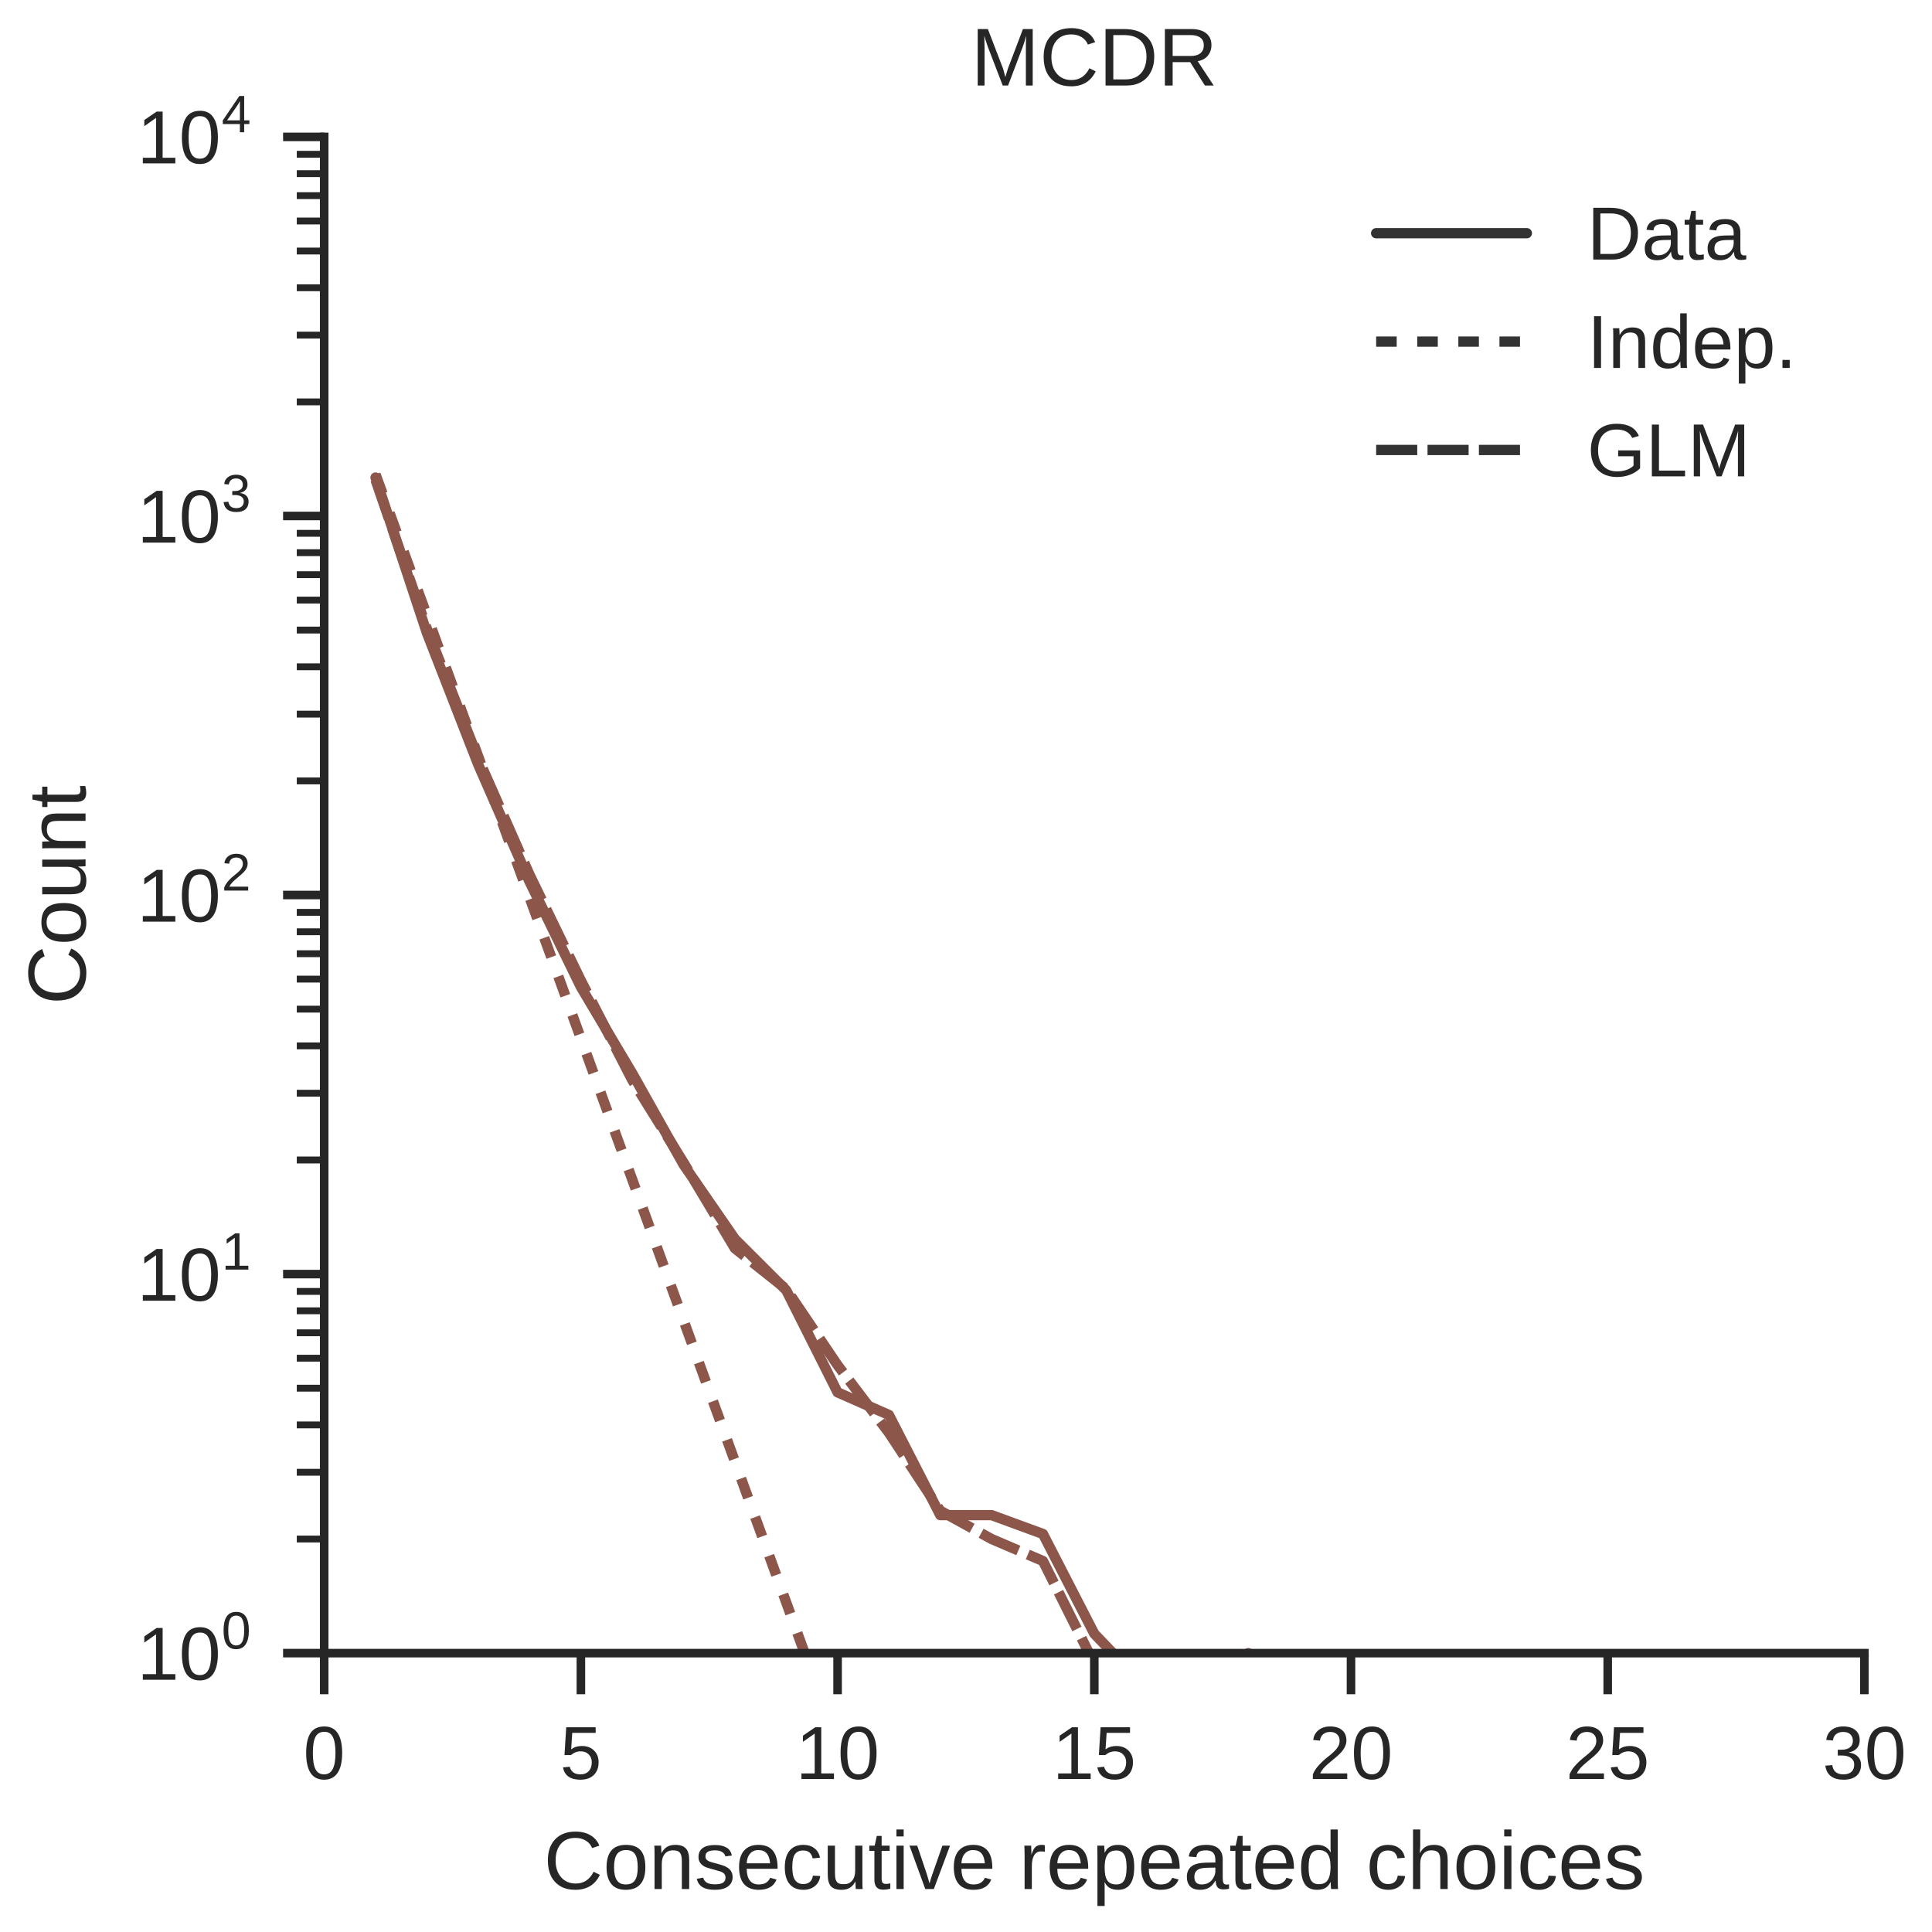
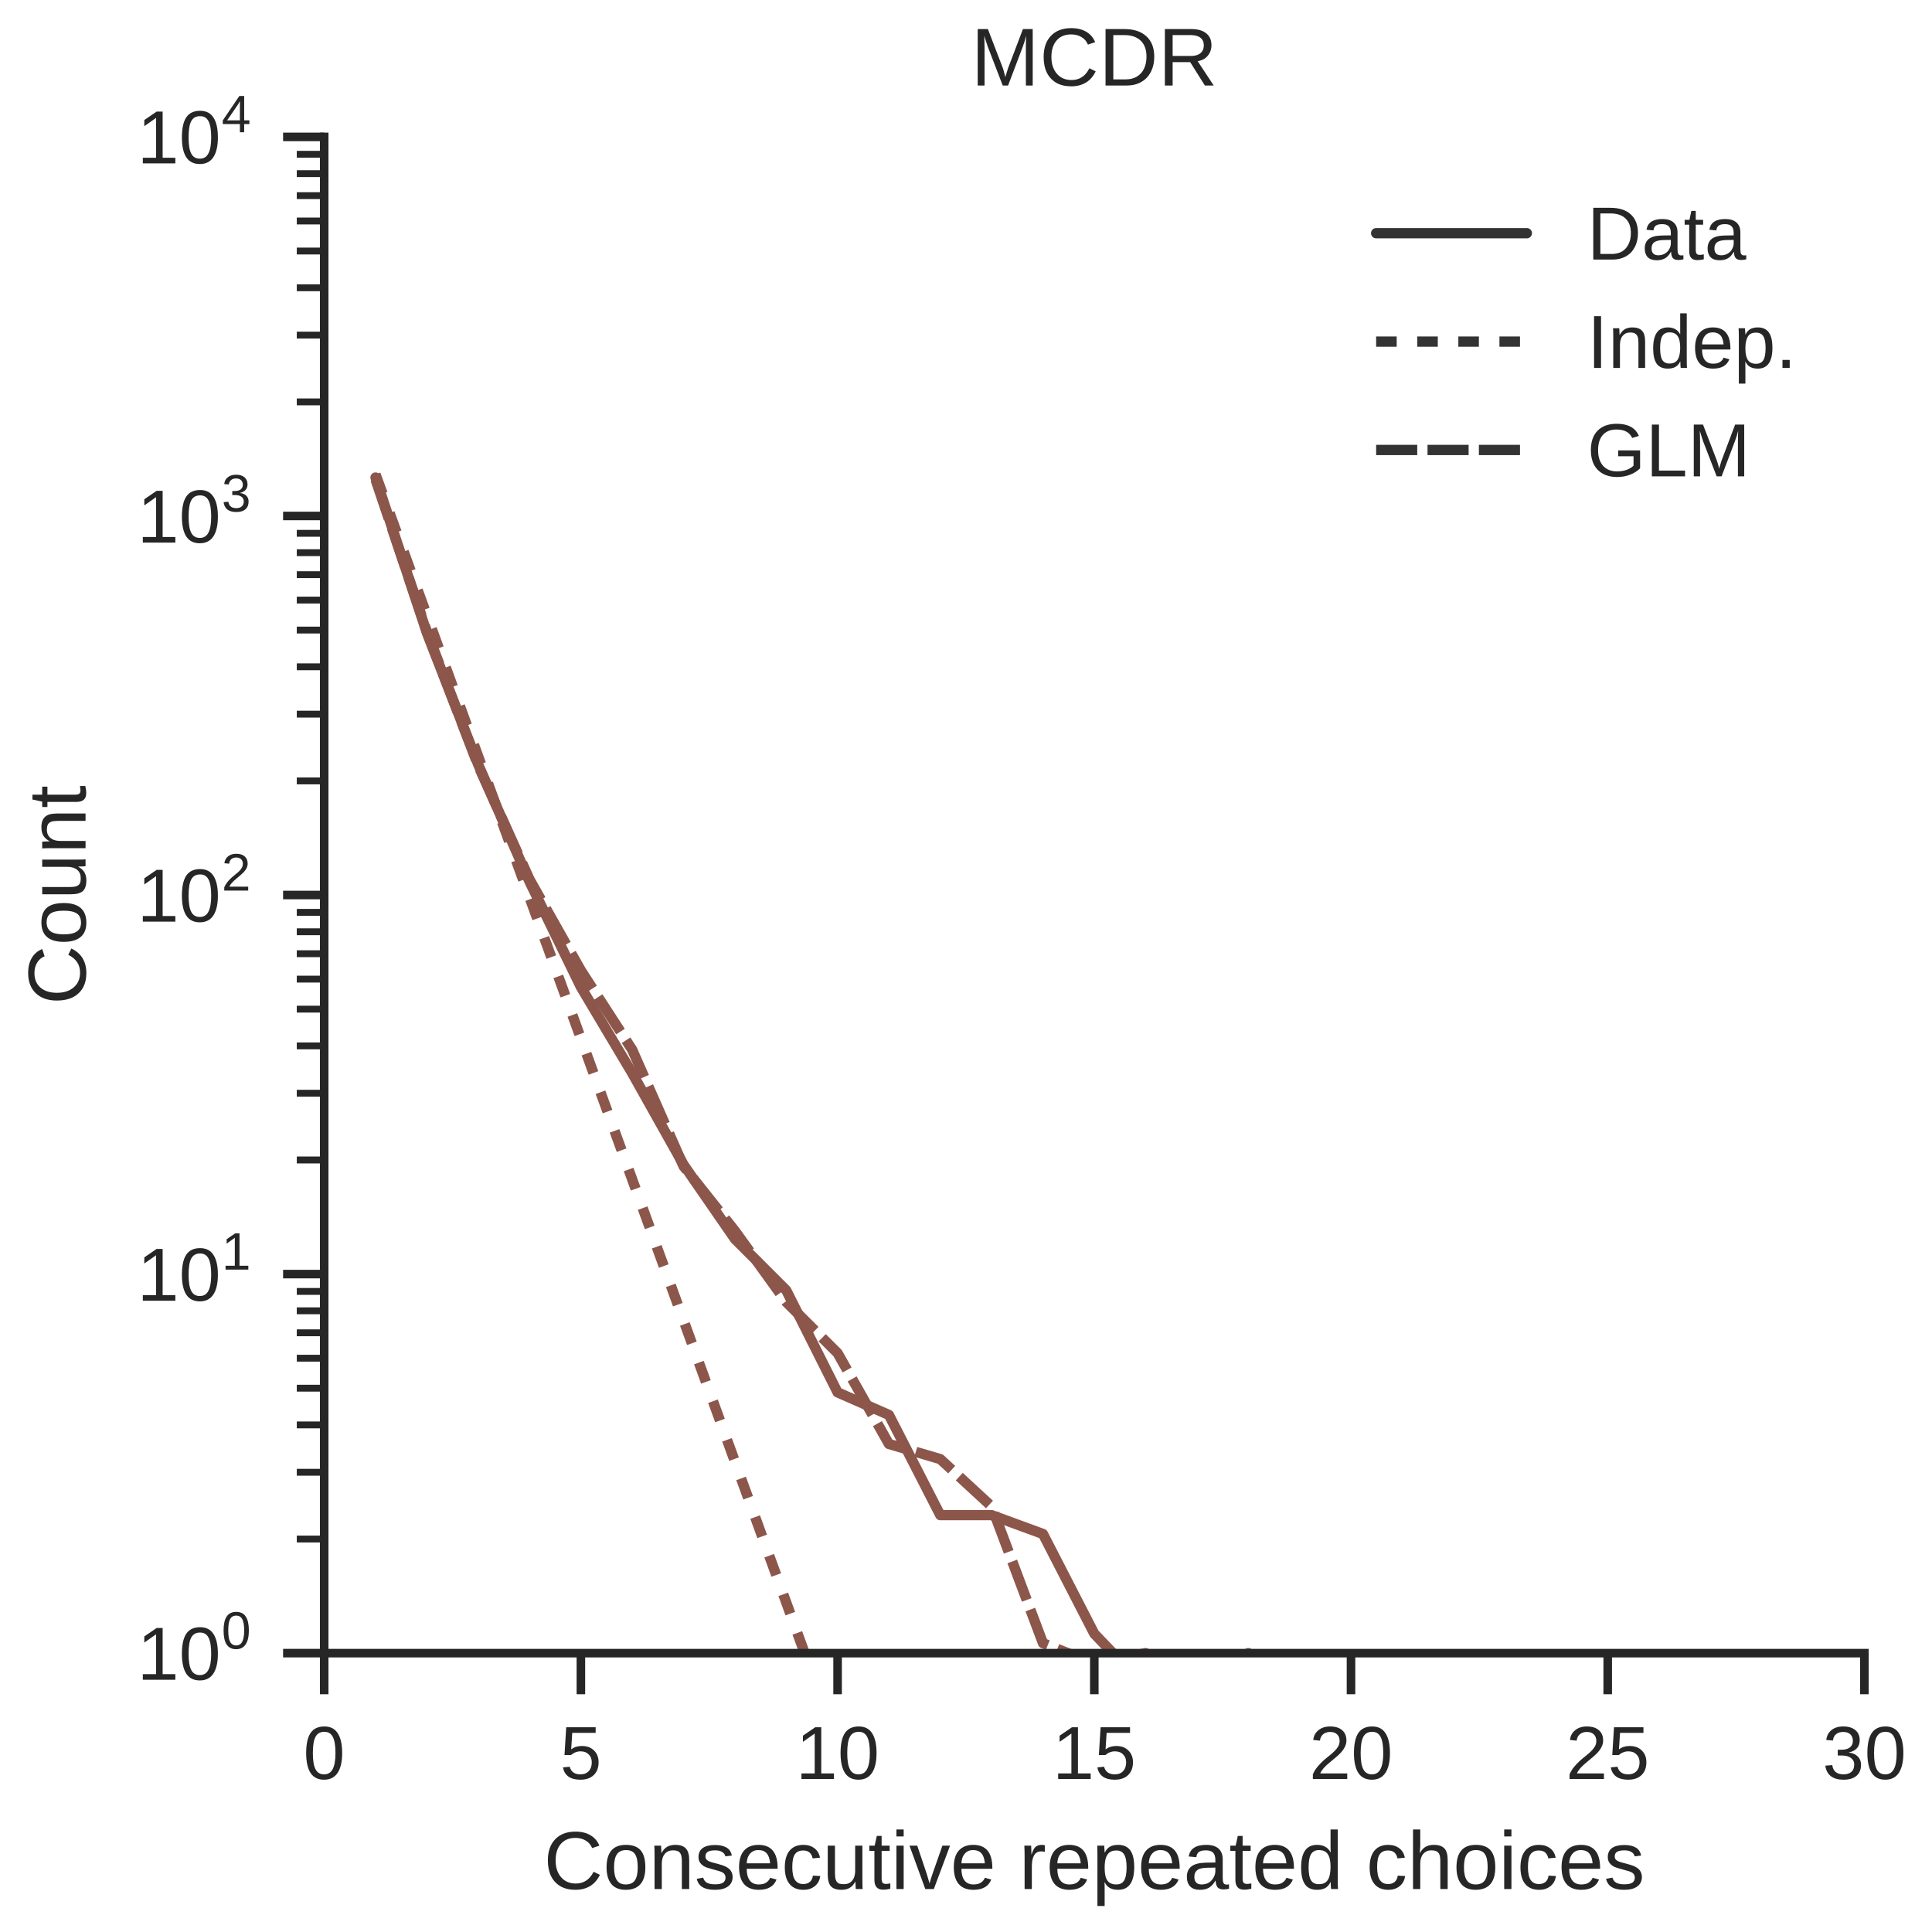
<svg xmlns="http://www.w3.org/2000/svg" xmlns:xlink="http://www.w3.org/1999/xlink" width="225.638pt" height="225.638pt" viewBox="0 0 225.638 225.638" version="1.1">
  <defs>
    <style type="text/css">*{stroke-linejoin: round; stroke-linecap: butt}</style>
  </defs>
  <g id="figure_1">
    <g id="patch_1">
      <path d="M 0 225.638  L 225.638 225.638  L 225.638 0  L 0 0  z " style="fill: #ffffff" />
    </g>
    <g id="axes_1">
      <g id="patch_2">
        <path d="M 37.862 193.07  L 217.744 193.07  L 217.744 15.989  L 37.862 15.989  z " style="fill: #ffffff" />
      </g>
      <g id="matplotlib.axis_1">
        <g id="xtick_1">
          <g id="line2d_1">
            <defs>
-               <path id="m9d3beb8668" d="M 0 0  L 0 4.8  " style="stroke: #262626" />
+               <path id="mf1fe4b63e2" d="M 0 0  L 0 4.8  " style="stroke: #262626" />
            </defs>
            <g>
-               <use xlink:href="#m9d3beb8668" x="37.862" y="193.07" style="fill: #262626; stroke: #262626" />
+               <use xlink:href="#mf1fe4b63e2" x="37.862" y="193.07" style="fill: #262626; stroke: #262626" />
            </g>
          </g>
          <g id="text_1">
            <text style="font-size: 8.8px; font-family: 'Arial', 'DejaVu Sans', 'Liberation Sans', 'Bitstream Vera Sans', sans-serif; text-anchor: middle; fill: #262626" x="37.862" y="207.776" transform="rotate(-0 37.86162 207.7762)">0</text>
          </g>
        </g>
        <g id="xtick_2">
          <g id="line2d_2">
            <g>
-               <use xlink:href="#m9d3beb8668" x="67.842" y="193.07" style="fill: #262626; stroke: #262626" />
+               <use xlink:href="#mf1fe4b63e2" x="67.842" y="193.07" style="fill: #262626; stroke: #262626" />
            </g>
          </g>
          <g id="text_2">
            <text style="font-size: 8.8px; font-family: 'Arial', 'DejaVu Sans', 'Liberation Sans', 'Bitstream Vera Sans', sans-serif; text-anchor: middle; fill: #262626" x="67.842" y="207.776" transform="rotate(-0 67.842 207.7762)">5</text>
          </g>
        </g>
        <g id="xtick_3">
          <g id="line2d_3">
            <g>
-               <use xlink:href="#m9d3beb8668" x="97.822" y="193.07" style="fill: #262626; stroke: #262626" />
+               <use xlink:href="#mf1fe4b63e2" x="97.822" y="193.07" style="fill: #262626; stroke: #262626" />
            </g>
          </g>
          <g id="text_3">
            <text style="font-size: 8.8px; font-family: 'Arial', 'DejaVu Sans', 'Liberation Sans', 'Bitstream Vera Sans', sans-serif; text-anchor: middle; fill: #262626" x="97.822" y="207.776" transform="rotate(-0 97.82239 207.7762)">10</text>
          </g>
        </g>
        <g id="xtick_4">
          <g id="line2d_4">
            <g>
-               <use xlink:href="#m9d3beb8668" x="127.803" y="193.07" style="fill: #262626; stroke: #262626" />
+               <use xlink:href="#mf1fe4b63e2" x="127.803" y="193.07" style="fill: #262626; stroke: #262626" />
            </g>
          </g>
          <g id="text_4">
            <text style="font-size: 8.8px; font-family: 'Arial', 'DejaVu Sans', 'Liberation Sans', 'Bitstream Vera Sans', sans-serif; text-anchor: middle; fill: #262626" x="127.803" y="207.776" transform="rotate(-0 127.8028 207.7762)">15</text>
          </g>
        </g>
        <g id="xtick_5">
          <g id="line2d_5">
            <g>
-               <use xlink:href="#m9d3beb8668" x="157.783" y="193.07" style="fill: #262626; stroke: #262626" />
+               <use xlink:href="#mf1fe4b63e2" x="157.783" y="193.07" style="fill: #262626; stroke: #262626" />
            </g>
          </g>
          <g id="text_5">
            <text style="font-size: 8.8px; font-family: 'Arial', 'DejaVu Sans', 'Liberation Sans', 'Bitstream Vera Sans', sans-serif; text-anchor: middle; fill: #262626" x="157.783" y="207.776" transform="rotate(-0 157.7832 207.7762)">20</text>
          </g>
        </g>
        <g id="xtick_6">
          <g id="line2d_6">
            <g>
-               <use xlink:href="#m9d3beb8668" x="187.764" y="193.07" style="fill: #262626; stroke: #262626" />
+               <use xlink:href="#mf1fe4b63e2" x="187.764" y="193.07" style="fill: #262626; stroke: #262626" />
            </g>
          </g>
          <g id="text_6">
            <text style="font-size: 8.8px; font-family: 'Arial', 'DejaVu Sans', 'Liberation Sans', 'Bitstream Vera Sans', sans-serif; text-anchor: middle; fill: #262626" x="187.764" y="207.776" transform="rotate(-0 187.7635 207.7762)">25</text>
          </g>
        </g>
        <g id="xtick_7">
          <g id="line2d_7">
            <g>
-               <use xlink:href="#m9d3beb8668" x="217.744" y="193.07" style="fill: #262626; stroke: #262626" />
+               <use xlink:href="#mf1fe4b63e2" x="217.744" y="193.07" style="fill: #262626; stroke: #262626" />
            </g>
          </g>
          <g id="text_7">
            <text style="font-size: 8.8px; font-family: 'Arial', 'DejaVu Sans', 'Liberation Sans', 'Bitstream Vera Sans', sans-serif; text-anchor: middle; fill: #262626" x="217.744" y="207.776" transform="rotate(-0 217.7439 207.7762)">30</text>
          </g>
        </g>
        <g id="text_8">
          <text style="font-size: 9.6px; font-family: 'Arial', 'DejaVu Sans', 'Liberation Sans', 'Bitstream Vera Sans', sans-serif; text-anchor: middle; fill: #262626" x="127.803" y="220.617" transform="rotate(-0 127.8028 220.6172)">Consecutive repeated choices</text>
        </g>
      </g>
      <g id="matplotlib.axis_2">
        <g id="ytick_1">
          <g id="line2d_8">
            <defs>
-               <path id="mc36641fb5c" d="M 0 0  L -4.8 0  " style="stroke: #262626" />
+               <path id="m8df2a6d522" d="M 0 0  L -4.8 0  " style="stroke: #262626" />
            </defs>
            <g>
-               <use xlink:href="#mc36641fb5c" x="37.862" y="193.07" style="fill: #262626; stroke: #262626" />
+               <use xlink:href="#m8df2a6d522" x="37.862" y="193.07" style="fill: #262626; stroke: #262626" />
            </g>
          </g>
          <g id="text_9">
            <g style="fill: #262626" transform="translate(16.00962 197.1176)">
              <text>
                <tspan x="0" y="-0.936" style="font-size: 8.8px; font-family: 'Arial'; fill: #262626">1</tspan>
                <tspan x="4.892" y="-0.936" style="font-size: 8.8px; font-family: 'Arial'; fill: #262626">0</tspan>
                <tspan x="9.869" y="-4.57" style="font-size: 6.16px; font-family: 'Arial'; fill: #262626">0</tspan>
              </text>
            </g>
          </g>
        </g>
        <g id="ytick_2">
          <g id="line2d_9">
            <g>
-               <use xlink:href="#mc36641fb5c" x="37.862" y="148.8" style="fill: #262626; stroke: #262626" />
+               <use xlink:href="#m8df2a6d522" x="37.862" y="148.8" style="fill: #262626; stroke: #262626" />
            </g>
          </g>
          <g id="text_10">
            <g style="fill: #262626" transform="translate(16.00962 152.8475)">
              <text>
                <tspan x="0" y="-0.936" style="font-size: 8.8px; font-family: 'Arial'; fill: #262626">1</tspan>
                <tspan x="4.892" y="-0.936" style="font-size: 8.8px; font-family: 'Arial'; fill: #262626">0</tspan>
                <tspan x="9.869" y="-4.57" style="font-size: 6.16px; font-family: 'Arial'; fill: #262626">1</tspan>
              </text>
            </g>
          </g>
        </g>
        <g id="ytick_3">
          <g id="line2d_10">
            <g>
-               <use xlink:href="#mc36641fb5c" x="37.862" y="104.529" style="fill: #262626; stroke: #262626" />
+               <use xlink:href="#m8df2a6d522" x="37.862" y="104.529" style="fill: #262626; stroke: #262626" />
            </g>
          </g>
          <g id="text_11">
            <g style="fill: #262626" transform="translate(16.00962 108.5774)">
              <text>
                <tspan x="0" y="-0.936" style="font-size: 8.8px; font-family: 'Arial'; fill: #262626">1</tspan>
                <tspan x="4.892" y="-0.936" style="font-size: 8.8px; font-family: 'Arial'; fill: #262626">0</tspan>
                <tspan x="9.869" y="-4.57" style="font-size: 6.16px; font-family: 'Arial'; fill: #262626">2</tspan>
              </text>
            </g>
          </g>
        </g>
        <g id="ytick_4">
          <g id="line2d_11">
            <g>
-               <use xlink:href="#mc36641fb5c" x="37.862" y="60.259" style="fill: #262626; stroke: #262626" />
+               <use xlink:href="#m8df2a6d522" x="37.862" y="60.259" style="fill: #262626; stroke: #262626" />
            </g>
          </g>
          <g id="text_12">
            <g style="fill: #262626" transform="translate(16.00962 64.30737)">
              <text>
                <tspan x="0" y="-0.936" style="font-size: 8.8px; font-family: 'Arial'; fill: #262626">1</tspan>
                <tspan x="4.892" y="-0.936" style="font-size: 8.8px; font-family: 'Arial'; fill: #262626">0</tspan>
                <tspan x="9.869" y="-4.57" style="font-size: 6.16px; font-family: 'Arial'; fill: #262626">3</tspan>
              </text>
            </g>
          </g>
        </g>
        <g id="ytick_5">
          <g id="line2d_12">
            <g>
-               <use xlink:href="#mc36641fb5c" x="37.862" y="15.989" style="fill: #262626; stroke: #262626" />
+               <use xlink:href="#m8df2a6d522" x="37.862" y="15.989" style="fill: #262626; stroke: #262626" />
            </g>
          </g>
          <g id="text_13">
            <g style="fill: #262626" transform="translate(16.00962 20.0373)">
              <text>
                <tspan x="0" y="-0.958" style="font-size: 8.8px; font-family: 'Arial'; fill: #262626">1</tspan>
                <tspan x="4.892" y="-0.958" style="font-size: 8.8px; font-family: 'Arial'; fill: #262626">0</tspan>
                <tspan x="9.869" y="-4.592" style="font-size: 6.16px; font-family: 'Arial'; fill: #262626">4</tspan>
              </text>
            </g>
          </g>
        </g>
        <g id="ytick_6">
          <g id="line2d_13">
            <defs>
-               <path id="m1a84d79b6b" d="M 0 0  L -3.2 0  " style="stroke: #262626; stroke-width: 0.8" />
+               <path id="mcf86d8f4f4" d="M 0 0  L -3.2 0  " style="stroke: #262626; stroke-width: 0.8" />
            </defs>
            <g>
-               <use xlink:href="#m1a84d79b6b" x="37.862" y="179.743" style="fill: #262626; stroke: #262626; stroke-width: 0.8" />
+               <use xlink:href="#mcf86d8f4f4" x="37.862" y="179.743" style="fill: #262626; stroke: #262626; stroke-width: 0.8" />
            </g>
          </g>
        </g>
        <g id="ytick_7">
          <g id="line2d_14">
            <g>
-               <use xlink:href="#m1a84d79b6b" x="37.862" y="171.947" style="fill: #262626; stroke: #262626; stroke-width: 0.8" />
+               <use xlink:href="#mcf86d8f4f4" x="37.862" y="171.947" style="fill: #262626; stroke: #262626; stroke-width: 0.8" />
            </g>
          </g>
        </g>
        <g id="ytick_8">
          <g id="line2d_15">
            <g>
-               <use xlink:href="#m1a84d79b6b" x="37.862" y="166.416" style="fill: #262626; stroke: #262626; stroke-width: 0.8" />
+               <use xlink:href="#mcf86d8f4f4" x="37.862" y="166.416" style="fill: #262626; stroke: #262626; stroke-width: 0.8" />
            </g>
          </g>
        </g>
        <g id="ytick_9">
          <g id="line2d_16">
            <g>
-               <use xlink:href="#m1a84d79b6b" x="37.862" y="162.126" style="fill: #262626; stroke: #262626; stroke-width: 0.8" />
+               <use xlink:href="#mcf86d8f4f4" x="37.862" y="162.126" style="fill: #262626; stroke: #262626; stroke-width: 0.8" />
            </g>
          </g>
        </g>
        <g id="ytick_10">
          <g id="line2d_17">
            <g>
-               <use xlink:href="#m1a84d79b6b" x="37.862" y="158.621" style="fill: #262626; stroke: #262626; stroke-width: 0.8" />
+               <use xlink:href="#mcf86d8f4f4" x="37.862" y="158.621" style="fill: #262626; stroke: #262626; stroke-width: 0.8" />
            </g>
          </g>
        </g>
        <g id="ytick_11">
          <g id="line2d_18">
            <g>
-               <use xlink:href="#m1a84d79b6b" x="37.862" y="155.657" style="fill: #262626; stroke: #262626; stroke-width: 0.8" />
+               <use xlink:href="#mcf86d8f4f4" x="37.862" y="155.657" style="fill: #262626; stroke: #262626; stroke-width: 0.8" />
            </g>
          </g>
        </g>
        <g id="ytick_12">
          <g id="line2d_19">
            <g>
-               <use xlink:href="#m1a84d79b6b" x="37.862" y="153.09" style="fill: #262626; stroke: #262626; stroke-width: 0.8" />
+               <use xlink:href="#mcf86d8f4f4" x="37.862" y="153.09" style="fill: #262626; stroke: #262626; stroke-width: 0.8" />
            </g>
          </g>
        </g>
        <g id="ytick_13">
          <g id="line2d_20">
            <g>
-               <use xlink:href="#m1a84d79b6b" x="37.862" y="150.825" style="fill: #262626; stroke: #262626; stroke-width: 0.8" />
+               <use xlink:href="#mcf86d8f4f4" x="37.862" y="150.825" style="fill: #262626; stroke: #262626; stroke-width: 0.8" />
            </g>
          </g>
        </g>
        <g id="ytick_14">
          <g id="line2d_21">
            <g>
-               <use xlink:href="#m1a84d79b6b" x="37.862" y="135.473" style="fill: #262626; stroke: #262626; stroke-width: 0.8" />
+               <use xlink:href="#mcf86d8f4f4" x="37.862" y="135.473" style="fill: #262626; stroke: #262626; stroke-width: 0.8" />
            </g>
          </g>
        </g>
        <g id="ytick_15">
          <g id="line2d_22">
            <g>
-               <use xlink:href="#m1a84d79b6b" x="37.862" y="127.677" style="fill: #262626; stroke: #262626; stroke-width: 0.8" />
+               <use xlink:href="#mcf86d8f4f4" x="37.862" y="127.677" style="fill: #262626; stroke: #262626; stroke-width: 0.8" />
            </g>
          </g>
        </g>
        <g id="ytick_16">
          <g id="line2d_23">
            <g>
-               <use xlink:href="#m1a84d79b6b" x="37.862" y="122.146" style="fill: #262626; stroke: #262626; stroke-width: 0.8" />
+               <use xlink:href="#mcf86d8f4f4" x="37.862" y="122.146" style="fill: #262626; stroke: #262626; stroke-width: 0.8" />
            </g>
          </g>
        </g>
        <g id="ytick_17">
          <g id="line2d_24">
            <g>
-               <use xlink:href="#m1a84d79b6b" x="37.862" y="117.856" style="fill: #262626; stroke: #262626; stroke-width: 0.8" />
+               <use xlink:href="#mcf86d8f4f4" x="37.862" y="117.856" style="fill: #262626; stroke: #262626; stroke-width: 0.8" />
            </g>
          </g>
        </g>
        <g id="ytick_18">
          <g id="line2d_25">
            <g>
-               <use xlink:href="#m1a84d79b6b" x="37.862" y="114.351" style="fill: #262626; stroke: #262626; stroke-width: 0.8" />
+               <use xlink:href="#mcf86d8f4f4" x="37.862" y="114.351" style="fill: #262626; stroke: #262626; stroke-width: 0.8" />
            </g>
          </g>
        </g>
        <g id="ytick_19">
          <g id="line2d_26">
            <g>
-               <use xlink:href="#m1a84d79b6b" x="37.862" y="111.387" style="fill: #262626; stroke: #262626; stroke-width: 0.8" />
+               <use xlink:href="#mcf86d8f4f4" x="37.862" y="111.387" style="fill: #262626; stroke: #262626; stroke-width: 0.8" />
            </g>
          </g>
        </g>
        <g id="ytick_20">
          <g id="line2d_27">
            <g>
-               <use xlink:href="#m1a84d79b6b" x="37.862" y="108.82" style="fill: #262626; stroke: #262626; stroke-width: 0.8" />
+               <use xlink:href="#mcf86d8f4f4" x="37.862" y="108.82" style="fill: #262626; stroke: #262626; stroke-width: 0.8" />
            </g>
          </g>
        </g>
        <g id="ytick_21">
          <g id="line2d_28">
            <g>
-               <use xlink:href="#m1a84d79b6b" x="37.862" y="106.555" style="fill: #262626; stroke: #262626; stroke-width: 0.8" />
+               <use xlink:href="#mcf86d8f4f4" x="37.862" y="106.555" style="fill: #262626; stroke: #262626; stroke-width: 0.8" />
            </g>
          </g>
        </g>
        <g id="ytick_22">
          <g id="line2d_29">
            <g>
-               <use xlink:href="#m1a84d79b6b" x="37.862" y="91.203" style="fill: #262626; stroke: #262626; stroke-width: 0.8" />
+               <use xlink:href="#mcf86d8f4f4" x="37.862" y="91.203" style="fill: #262626; stroke: #262626; stroke-width: 0.8" />
            </g>
          </g>
        </g>
        <g id="ytick_23">
          <g id="line2d_30">
            <g>
-               <use xlink:href="#m1a84d79b6b" x="37.862" y="83.407" style="fill: #262626; stroke: #262626; stroke-width: 0.8" />
+               <use xlink:href="#mcf86d8f4f4" x="37.862" y="83.407" style="fill: #262626; stroke: #262626; stroke-width: 0.8" />
            </g>
          </g>
        </g>
        <g id="ytick_24">
          <g id="line2d_31">
            <g>
-               <use xlink:href="#m1a84d79b6b" x="37.862" y="77.876" style="fill: #262626; stroke: #262626; stroke-width: 0.8" />
+               <use xlink:href="#mcf86d8f4f4" x="37.862" y="77.876" style="fill: #262626; stroke: #262626; stroke-width: 0.8" />
            </g>
          </g>
        </g>
        <g id="ytick_25">
          <g id="line2d_32">
            <g>
-               <use xlink:href="#m1a84d79b6b" x="37.862" y="73.586" style="fill: #262626; stroke: #262626; stroke-width: 0.8" />
+               <use xlink:href="#mcf86d8f4f4" x="37.862" y="73.586" style="fill: #262626; stroke: #262626; stroke-width: 0.8" />
            </g>
          </g>
        </g>
        <g id="ytick_26">
          <g id="line2d_33">
            <g>
-               <use xlink:href="#m1a84d79b6b" x="37.862" y="70.081" style="fill: #262626; stroke: #262626; stroke-width: 0.8" />
+               <use xlink:href="#mcf86d8f4f4" x="37.862" y="70.081" style="fill: #262626; stroke: #262626; stroke-width: 0.8" />
            </g>
          </g>
        </g>
        <g id="ytick_27">
          <g id="line2d_34">
            <g>
-               <use xlink:href="#m1a84d79b6b" x="37.862" y="67.117" style="fill: #262626; stroke: #262626; stroke-width: 0.8" />
+               <use xlink:href="#mcf86d8f4f4" x="37.862" y="67.117" style="fill: #262626; stroke: #262626; stroke-width: 0.8" />
            </g>
          </g>
        </g>
        <g id="ytick_28">
          <g id="line2d_35">
            <g>
-               <use xlink:href="#m1a84d79b6b" x="37.862" y="64.55" style="fill: #262626; stroke: #262626; stroke-width: 0.8" />
+               <use xlink:href="#mcf86d8f4f4" x="37.862" y="64.55" style="fill: #262626; stroke: #262626; stroke-width: 0.8" />
            </g>
          </g>
        </g>
        <g id="ytick_29">
          <g id="line2d_36">
            <g>
-               <use xlink:href="#m1a84d79b6b" x="37.862" y="62.285" style="fill: #262626; stroke: #262626; stroke-width: 0.8" />
+               <use xlink:href="#mcf86d8f4f4" x="37.862" y="62.285" style="fill: #262626; stroke: #262626; stroke-width: 0.8" />
            </g>
          </g>
        </g>
        <g id="ytick_30">
          <g id="line2d_37">
            <g>
-               <use xlink:href="#m1a84d79b6b" x="37.862" y="46.933" style="fill: #262626; stroke: #262626; stroke-width: 0.8" />
+               <use xlink:href="#mcf86d8f4f4" x="37.862" y="46.933" style="fill: #262626; stroke: #262626; stroke-width: 0.8" />
            </g>
          </g>
        </g>
        <g id="ytick_31">
          <g id="line2d_38">
            <g>
-               <use xlink:href="#m1a84d79b6b" x="37.862" y="39.137" style="fill: #262626; stroke: #262626; stroke-width: 0.8" />
+               <use xlink:href="#mcf86d8f4f4" x="37.862" y="39.137" style="fill: #262626; stroke: #262626; stroke-width: 0.8" />
            </g>
          </g>
        </g>
        <g id="ytick_32">
          <g id="line2d_39">
            <g>
-               <use xlink:href="#m1a84d79b6b" x="37.862" y="33.606" style="fill: #262626; stroke: #262626; stroke-width: 0.8" />
+               <use xlink:href="#mcf86d8f4f4" x="37.862" y="33.606" style="fill: #262626; stroke: #262626; stroke-width: 0.8" />
            </g>
          </g>
        </g>
        <g id="ytick_33">
          <g id="line2d_40">
            <g>
-               <use xlink:href="#m1a84d79b6b" x="37.862" y="29.316" style="fill: #262626; stroke: #262626; stroke-width: 0.8" />
+               <use xlink:href="#mcf86d8f4f4" x="37.862" y="29.316" style="fill: #262626; stroke: #262626; stroke-width: 0.8" />
            </g>
          </g>
        </g>
        <g id="ytick_34">
          <g id="line2d_41">
            <g>
-               <use xlink:href="#m1a84d79b6b" x="37.862" y="25.811" style="fill: #262626; stroke: #262626; stroke-width: 0.8" />
+               <use xlink:href="#mcf86d8f4f4" x="37.862" y="25.811" style="fill: #262626; stroke: #262626; stroke-width: 0.8" />
            </g>
          </g>
        </g>
        <g id="ytick_35">
          <g id="line2d_42">
            <g>
-               <use xlink:href="#m1a84d79b6b" x="37.862" y="22.847" style="fill: #262626; stroke: #262626; stroke-width: 0.8" />
+               <use xlink:href="#mcf86d8f4f4" x="37.862" y="22.847" style="fill: #262626; stroke: #262626; stroke-width: 0.8" />
            </g>
          </g>
        </g>
        <g id="ytick_36">
          <g id="line2d_43">
            <g>
-               <use xlink:href="#m1a84d79b6b" x="37.862" y="20.28" style="fill: #262626; stroke: #262626; stroke-width: 0.8" />
+               <use xlink:href="#mcf86d8f4f4" x="37.862" y="20.28" style="fill: #262626; stroke: #262626; stroke-width: 0.8" />
            </g>
          </g>
        </g>
        <g id="ytick_37">
          <g id="line2d_44">
            <g>
-               <use xlink:href="#m1a84d79b6b" x="37.862" y="18.015" style="fill: #262626; stroke: #262626; stroke-width: 0.8" />
+               <use xlink:href="#mcf86d8f4f4" x="37.862" y="18.015" style="fill: #262626; stroke: #262626; stroke-width: 0.8" />
            </g>
          </g>
        </g>
        <g id="text_14">
          <text style="font-size: 9.6px; font-family: 'Arial', 'DejaVu Sans', 'Liberation Sans', 'Bitstream Vera Sans', sans-serif; text-anchor: middle; fill: #262626" x="9.989" y="104.529" transform="rotate(-90 9.989302 104.5294)">Count</text>
        </g>
      </g>
      <g id="line2d_45">
-         <path d="M 43.858 55.771  L 49.854 73.918  L 55.85 89.294  L 61.846 102.972  L 67.842 115.274  L 73.838 125.342  L 79.834 136.021  L 85.83 144.703  L 91.826 150.692  L 97.822 162.613  L 103.818 165.251  L 109.815 176.952  L 115.811 176.952  L 121.807 179.151  L 127.803 190.805  L 133.799 197.062  L 139.795 208.964  L 145.791 193.07  L 151.787 219.723  L 157.783 211.927  L 163.779 225.254  L 169.775 219.723  L 175.771 225.254  L 181.767 211.927  L 185.943 226.638  M 192.695 226.638  L 193.76 225.254  L 194.152 226.638  " clip-path="url(#p65d3828909)" style="fill: none; stroke: #8c564b; stroke-width: 1.2; stroke-linecap: round" />
+         <path d="M 43.858 55.771  L 49.854 73.918  L 55.85 89.294  L 61.846 102.972  L 67.842 115.274  L 73.838 125.342  L 79.834 136.021  L 85.83 144.703  L 91.826 150.692  L 97.822 162.613  L 103.818 165.251  L 109.815 176.952  L 115.811 176.952  L 121.807 179.151  L 127.803 190.805  L 133.799 197.062  L 139.795 208.964  L 145.791 193.07  L 151.787 219.723  L 157.783 211.927  L 163.779 225.254  L 169.775 219.723  L 175.771 225.254  L 181.767 211.927  L 185.943 226.638  M 192.695 226.638  L 193.76 225.254  L 194.152 226.638  " clip-path="url(#p234a4620b7)" style="fill: none; stroke: #8c564b; stroke-width: 1.2; stroke-linecap: round" />
      </g>
      <g id="line2d_46">
-         <path d="M 43.858 55.398  L 49.854 71.868  L 55.85 88.338  L 61.846 104.808  L 67.842 121.278  L 73.838 137.748  L 79.834 154.218  L 85.83 170.688  L 91.826 187.158  L 97.822 203.628  L 103.818 220.098  L 106.199 226.638  " clip-path="url(#p65d3828909)" style="fill: none; stroke-dasharray: 2.4,2.4; stroke-dashoffset: 0; stroke: #8c564b; stroke-width: 1.2" />
+         <path d="M 43.858 55.398  L 49.854 71.868  L 55.85 88.338  L 61.846 104.808  L 67.842 121.278  L 73.838 137.748  L 79.834 154.218  L 85.83 170.688  L 91.826 187.158  L 97.822 203.628  L 103.818 220.098  L 106.199 226.638  " clip-path="url(#p234a4620b7)" style="fill: none; stroke-dasharray: 2.4,2.4; stroke-dashoffset: 0; stroke: #8c564b; stroke-width: 1.2" />
      </g>
      <g id="line2d_47">
-         <path d="M 43.858 56.045  L 49.854 73.433  L 55.85 88.573  L 61.846 102.158  L 67.842 114.512  L 73.838 126.138  L 79.834 135.776  L 85.83 145.801  L 91.826 150.56  L 97.822 159.439  L 103.818 167.339  L 109.815 176.439  L 115.811 179.743  L 121.807 182.31  L 127.803 194.31  L 133.799 195.637  L 139.795 202.106  L 145.791 211.927  L 151.787 219.723  L 154.898 226.638  M 175.771 226.638  L 175.771 225.254  L 176.836 226.638  M 191.199 226.638  L 193.76 211.927  L 196.32 226.638  " clip-path="url(#p65d3828909)" style="fill: none; stroke-dasharray: 4.8,1.2; stroke-dashoffset: 0; stroke: #8c564b; stroke-width: 1.2" />
+         <path d="M 43.858 56.003  L 49.854 73.757  L 55.85 89.414  L 61.846 102.708  L 67.842 113.337  L 73.838 122.602  L 79.834 136.208  L 85.83 143.755  L 91.826 152.066  L 97.822 158.029  L 103.818 168.643  L 109.815 170.408  L 115.811 175.94  L 121.807 191.904  L 127.803 194.31  L 133.799 193.07  L 139.795 202.106  L 145.791 208.964  L 151.787 219.723  L 154.898 226.638  M 160.668 226.638  L 163.779 219.723  L 169.775 225.254  L 175.771 219.723  L 175.772 226.638  M 198.2 226.638  L 199.756 219.723  L 199.757 226.638  " clip-path="url(#p234a4620b7)" style="fill: none; stroke-dasharray: 4.8,1.2; stroke-dashoffset: 0; stroke: #8c564b; stroke-width: 1.2" />
      </g>
      <g id="line2d_48" />
      <g id="line2d_49" />
      <g id="line2d_50" />
      <g id="line2d_51" />
      <g id="line2d_52" />
      <g id="line2d_53" />
      <g id="patch_3">
        <path d="M 37.862 193.07  L 37.862 15.989  " style="fill: none; stroke: #262626; stroke-linejoin: miter; stroke-linecap: square" />
      </g>
      <g id="patch_4">
        <path d="M 37.862 193.07  L 217.744 193.07  " style="fill: none; stroke: #262626; stroke-linejoin: miter; stroke-linecap: square" />
      </g>
      <g id="text_15">
        <text style="font-size: 9.6px; font-family: 'Arial', 'DejaVu Sans', 'Liberation Sans', 'Bitstream Vera Sans', sans-serif; text-anchor: middle; fill: #262626" x="127.803" y="9.989" transform="rotate(-0 127.8028 9.989303)">MCDR</text>
      </g>
      <g id="legend_1">
        <g id="line2d_54">
          <path d="M 160.72 27.236  L 169.52 27.236  L 178.32 27.236  " style="fill: none; stroke: #333333; stroke-width: 1.2; stroke-linecap: round" />
        </g>
        <g id="text_16">
          <text style="font-size: 8.8px; font-family: 'Arial', 'DejaVu Sans', 'Liberation Sans', 'Bitstream Vera Sans', sans-serif; text-anchor: start; fill: #262626" x="185.36" y="30.316" transform="rotate(-0 185.3599 30.31594)">Data</text>
        </g>
        <g id="line2d_55">
          <path d="M 160.72 39.895  L 169.52 39.895  L 178.32 39.895  " style="fill: none; stroke-dasharray: 2.4,2.4; stroke-dashoffset: 0; stroke: #333333; stroke-width: 1.2" />
        </g>
        <g id="text_17">
          <text style="font-size: 8.8px; font-family: 'Arial', 'DejaVu Sans', 'Liberation Sans', 'Bitstream Vera Sans', sans-serif; text-anchor: start; fill: #262626" x="185.36" y="42.975" transform="rotate(-0 185.3599 42.97454)">Indep.</text>
        </g>
        <g id="line2d_56">
          <path d="M 160.72 52.553  L 169.52 52.553  L 178.32 52.553  " style="fill: none; stroke-dasharray: 4.8,1.2; stroke-dashoffset: 0; stroke: #333333; stroke-width: 1.2" />
        </g>
        <g id="text_18">
          <text style="font-size: 8.8px; font-family: 'Arial', 'DejaVu Sans', 'Liberation Sans', 'Bitstream Vera Sans', sans-serif; text-anchor: start; fill: #262626" x="185.36" y="55.633" transform="rotate(-0 185.3599 55.63313)">GLM</text>
        </g>
      </g>
    </g>
  </g>
  <defs>
-     <clipPath id="p65d3828909">
+     <clipPath id="p234a4620b7">
      <rect x="37.862" y="15.989" width="179.882" height="177.08" />
    </clipPath>
  </defs>
</svg>
